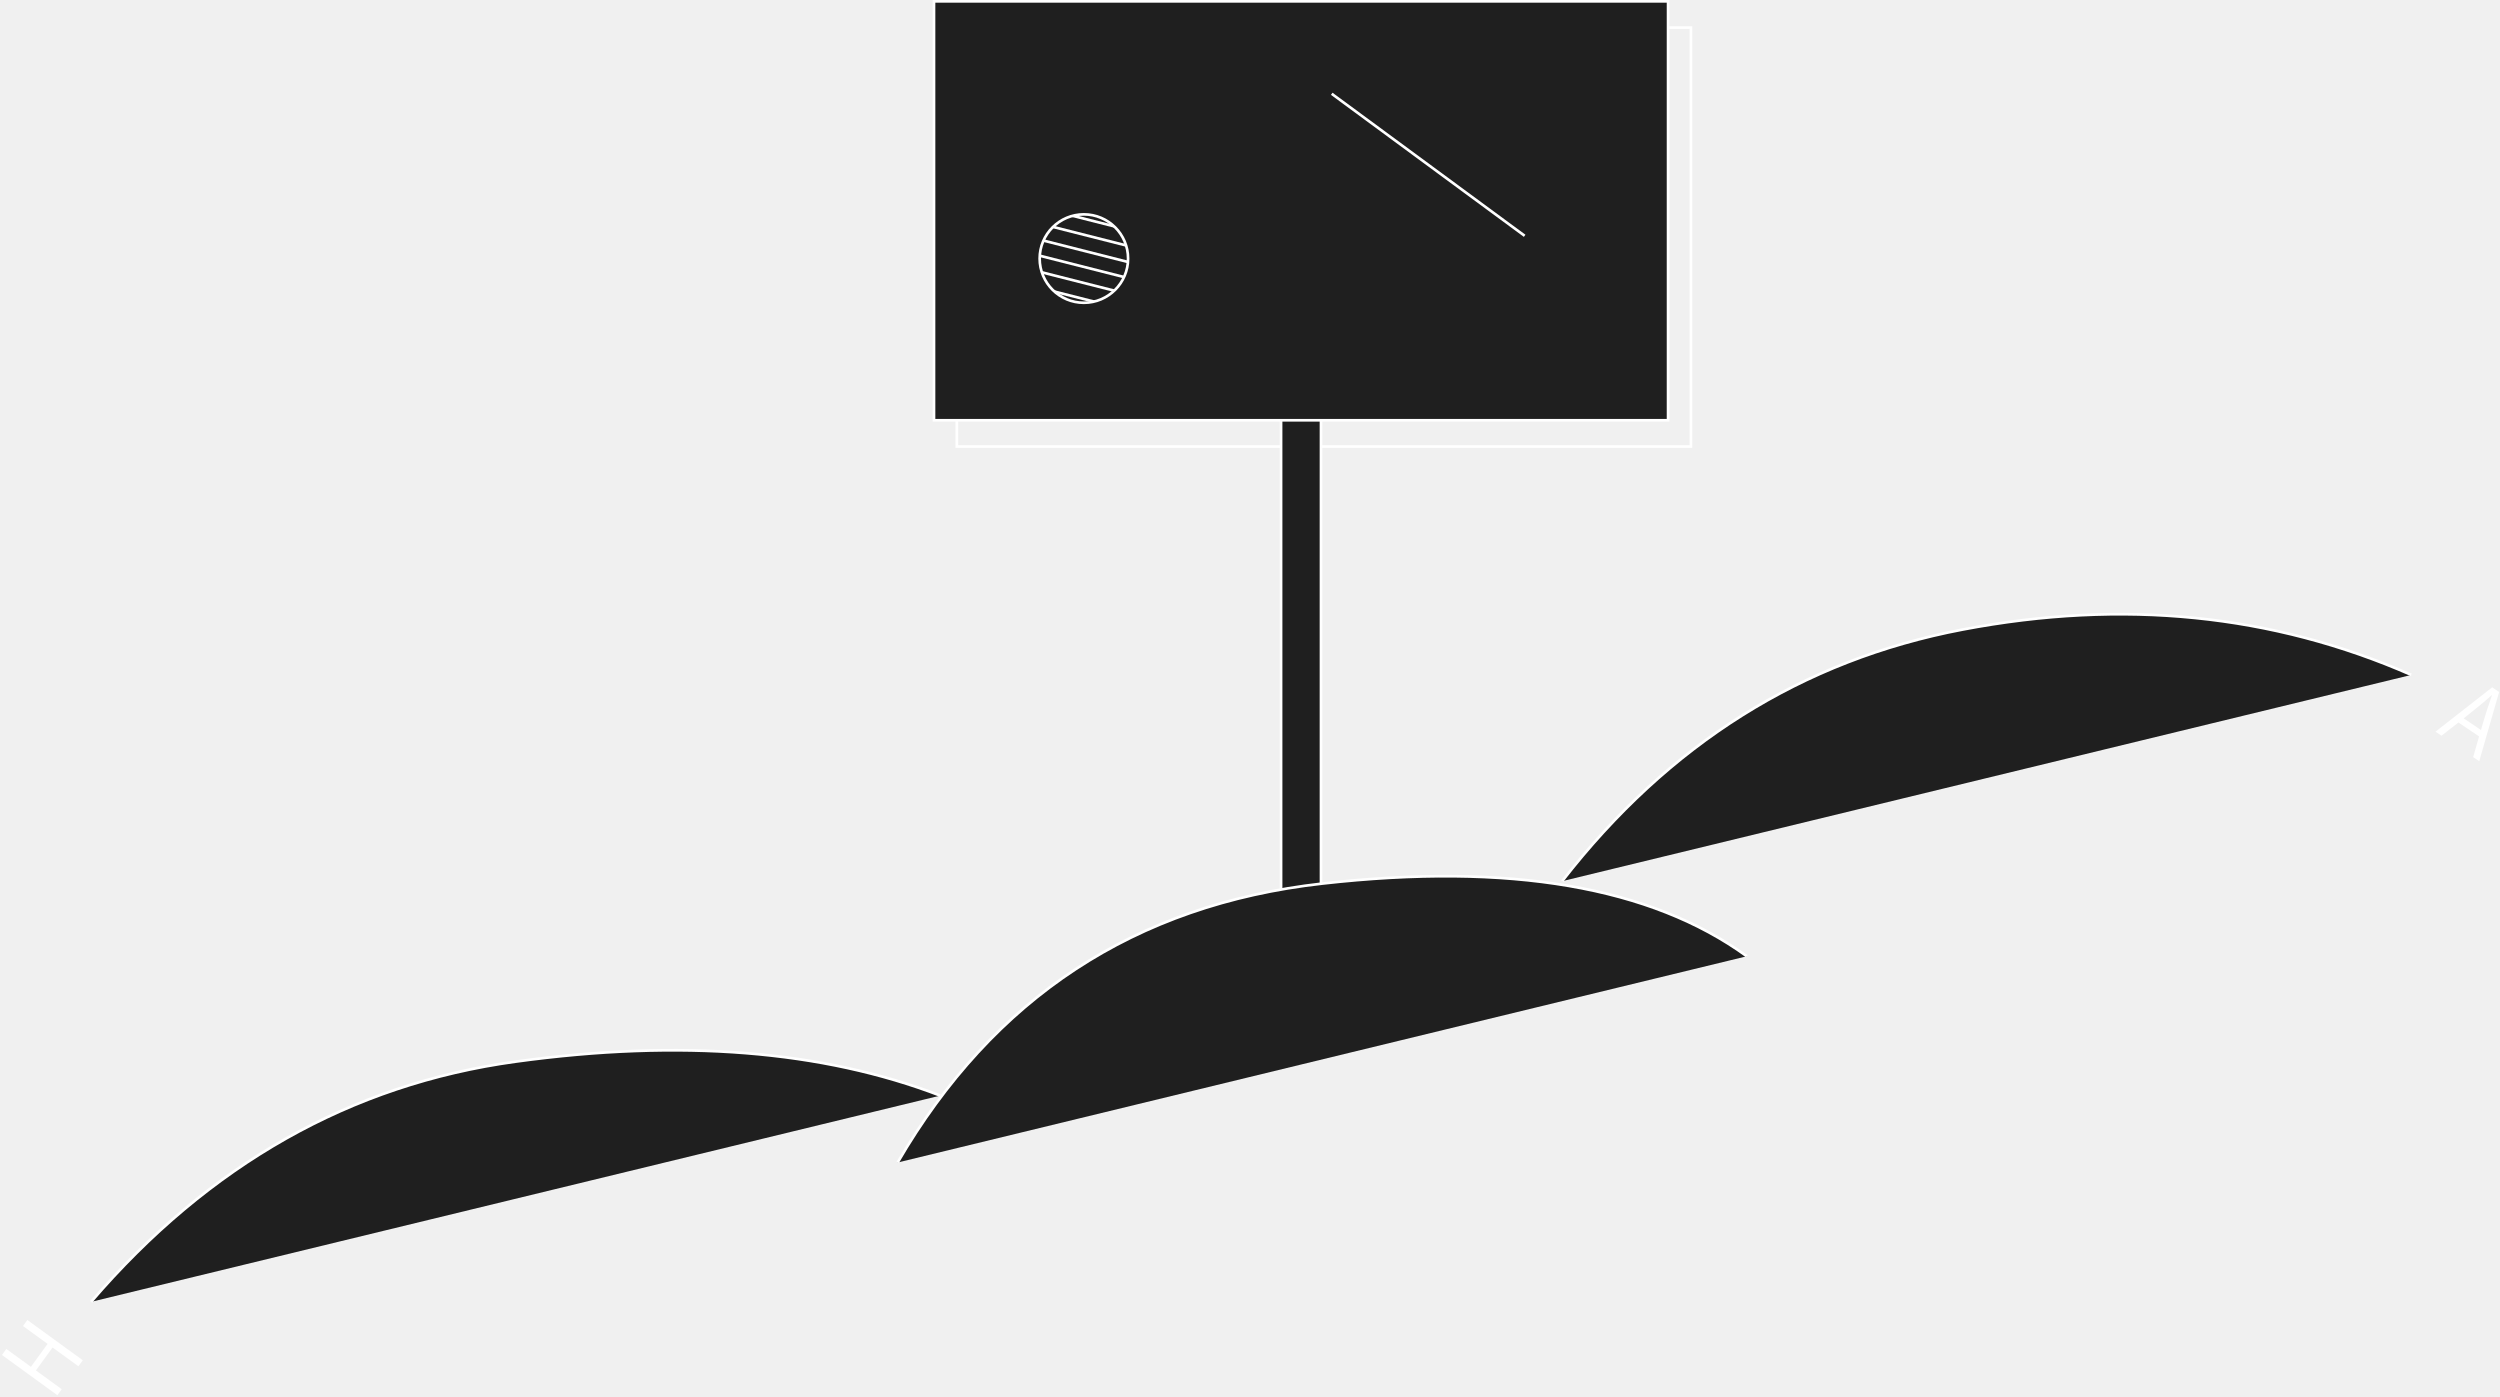
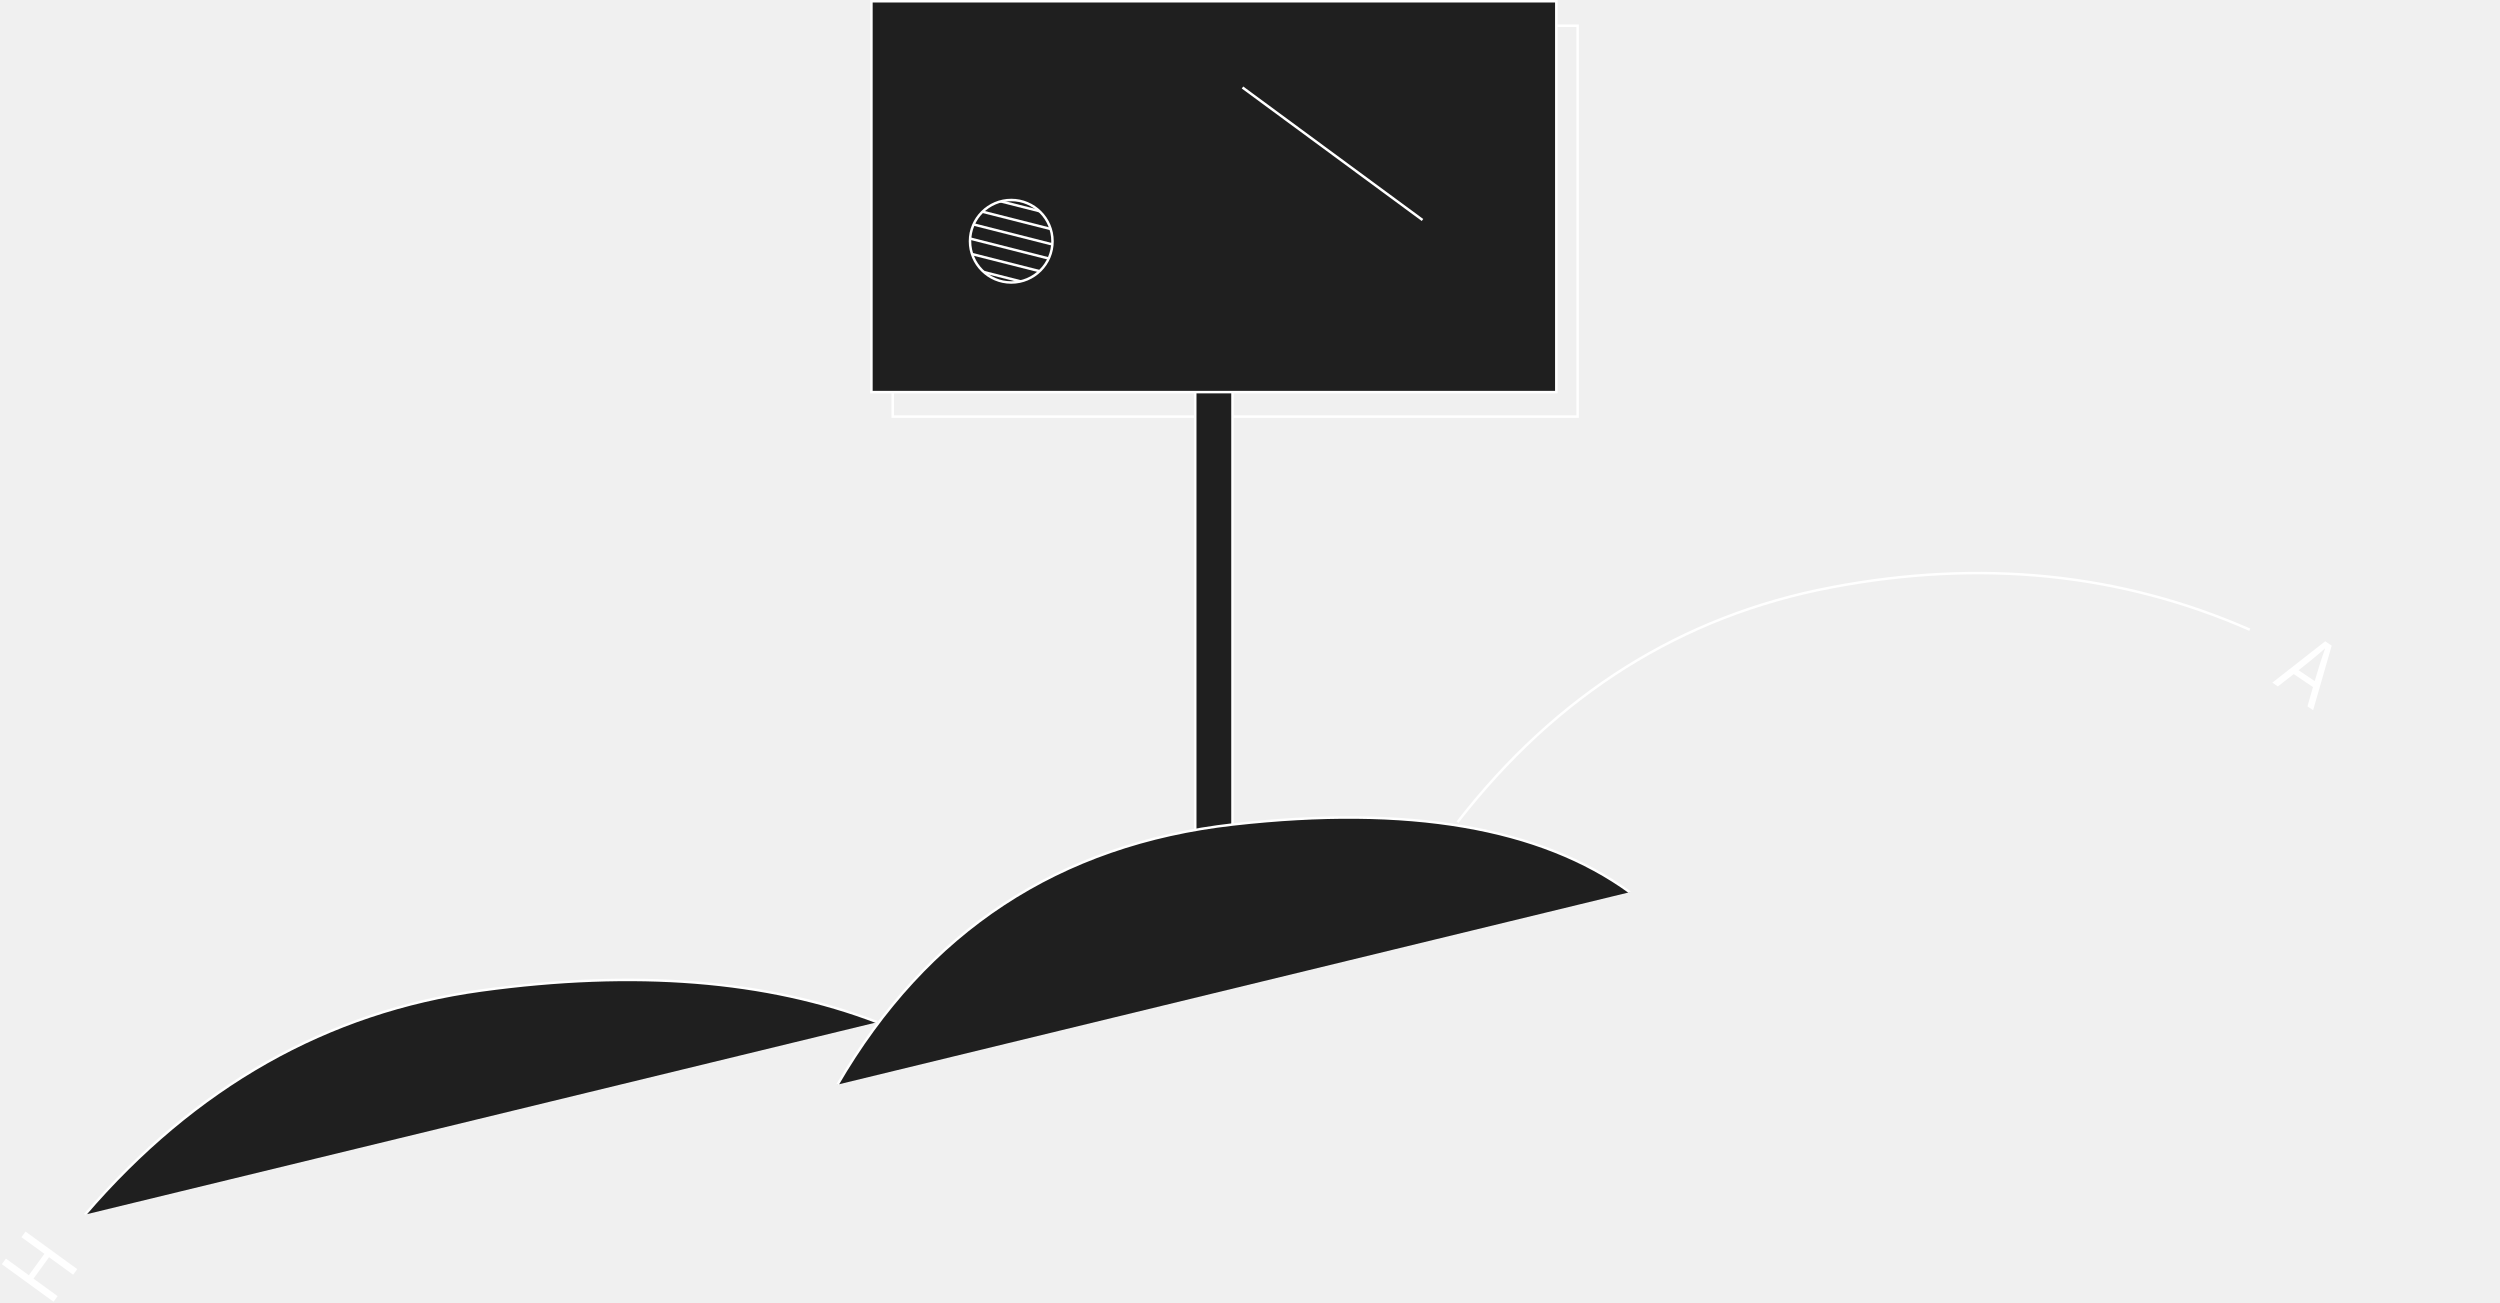
- <svg xmlns="http://www.w3.org/2000/svg" xmlns:xlink="http://www.w3.org/1999/xlink" width="933px" height="521px" viewBox="0 0 933 521" version="1.1">
+ <svg xmlns="http://www.w3.org/2000/svg" xmlns:xlink="http://www.w3.org/1999/xlink" viewBox="0 0 1000 521" version="1.1" id="el_TtCqPekIRsg">
+   <style>@-webkit-keyframes el_pgqwJllib2y_y1INm4jOE_Animation{73.33%{-webkit-transform: scale(0, 0);transform: scale(0, 0);}88.89%{-webkit-transform: scale(1, 1);transform: scale(1, 1);}0%{-webkit-transform: scale(0, 0);transform: scale(0, 0);}100%{-webkit-transform: scale(1, 1);transform: scale(1, 1);}}@keyframes el_pgqwJllib2y_y1INm4jOE_Animation{73.33%{-webkit-transform: scale(0, 0);transform: scale(0, 0);}88.89%{-webkit-transform: scale(1, 1);transform: scale(1, 1);}0%{-webkit-transform: scale(0, 0);transform: scale(0, 0);}100%{-webkit-transform: scale(1, 1);transform: scale(1, 1);}}@-webkit-keyframes el_LjEpNhI1UMk_fpearUCxl_Animation{66.67%{-webkit-transform: scale(0, 0);transform: scale(0, 0);}81.11%{-webkit-transform: scale(1, 1);transform: scale(1, 1);}0%{-webkit-transform: scale(0, 0);transform: scale(0, 0);}100%{-webkit-transform: scale(1, 1);transform: scale(1, 1);}}@keyframes el_LjEpNhI1UMk_fpearUCxl_Animation{66.67%{-webkit-transform: scale(0, 0);transform: scale(0, 0);}81.11%{-webkit-transform: scale(1, 1);transform: scale(1, 1);}0%{-webkit-transform: scale(0, 0);transform: scale(0, 0);}100%{-webkit-transform: scale(1, 1);transform: scale(1, 1);}}@-webkit-keyframes el_2aJxUK0CHwY_Animation{30%{opacity: 0;}63.33%{opacity: 1;}0%{opacity: 0;}100%{opacity: 1;}}@keyframes el_2aJxUK0CHwY_Animation{30%{opacity: 0;}63.33%{opacity: 1;}0%{opacity: 0;}100%{opacity: 1;}}@-webkit-keyframes el_2aJxUK0CHwY_JXRosJ4-Y_Animation{30%{-webkit-transform: rotate(-25deg);transform: rotate(-25deg);}63.33%{-webkit-transform: rotate(0deg);transform: rotate(0deg);}0%{-webkit-transform: rotate(-25deg);transform: rotate(-25deg);}100%{-webkit-transform: rotate(0deg);transform: rotate(0deg);}}@keyframes el_2aJxUK0CHwY_JXRosJ4-Y_Animation{30%{-webkit-transform: rotate(-25deg);transform: rotate(-25deg);}63.33%{-webkit-transform: rotate(0deg);transform: rotate(0deg);}0%{-webkit-transform: rotate(-25deg);transform: rotate(-25deg);}100%{-webkit-transform: rotate(0deg);transform: rotate(0deg);}}@-webkit-keyframes el_UJ8ukq7g2cs_HeOZlITNX_Animation{13.33%{-webkit-transform: translate(0px, 50px);transform: translate(0px, 50px);}37.78%{-webkit-transform: translate(0px, 0px);transform: translate(0px, 0px);}0%{-webkit-transform: translate(0px, 50px);transform: translate(0px, 50px);}100%{-webkit-transform: translate(0px, 0px);transform: translate(0px, 0px);}}@keyframes el_UJ8ukq7g2cs_HeOZlITNX_Animation{13.33%{-webkit-transform: translate(0px, 50px);transform: translate(0px, 50px);}37.78%{-webkit-transform: translate(0px, 0px);transform: translate(0px, 0px);}0%{-webkit-transform: translate(0px, 50px);transform: translate(0px, 50px);}100%{-webkit-transform: translate(0px, 0px);transform: translate(0px, 0px);}}@-webkit-keyframes el_0LHb_BmtYHq_L8rumCg2Y_Animation{6.67%{-webkit-transform: translate(0px, 50px);transform: translate(0px, 50px);}31.11%{-webkit-transform: translate(0px, 0px);transform: translate(0px, 0px);}0%{-webkit-transform: translate(0px, 50px);transform: translate(0px, 50px);}100%{-webkit-transform: translate(0px, 0px);transform: translate(0px, 0px);}}@keyframes el_0LHb_BmtYHq_L8rumCg2Y_Animation{6.67%{-webkit-transform: translate(0px, 50px);transform: translate(0px, 50px);}31.11%{-webkit-transform: translate(0px, 0px);transform: translate(0px, 0px);}0%{-webkit-transform: translate(0px, 50px);transform: translate(0px, 50px);}100%{-webkit-transform: translate(0px, 0px);transform: translate(0px, 0px);}}@-webkit-keyframes el_zuNh5aAXi3e_CLzv1nn91_Animation{0%{-webkit-transform: translate(0px, 50px);transform: translate(0px, 50px);}25.56%{-webkit-transform: translate(0px, 0px);transform: translate(0px, 0px);}100%{-webkit-transform: translate(0px, 0px);transform: translate(0px, 0px);}}@keyframes el_zuNh5aAXi3e_CLzv1nn91_Animation{0%{-webkit-transform: translate(0px, 50px);transform: translate(0px, 50px);}25.56%{-webkit-transform: translate(0px, 0px);transform: translate(0px, 0px);}100%{-webkit-transform: translate(0px, 0px);transform: translate(0px, 0px);}}@-webkit-keyframes el_8eBXzCCyU09_Egkw--lQg_Animation{10%{-webkit-transform: rotate(-45deg);transform: rotate(-45deg);}54.44%{-webkit-transform: rotate(0deg);transform: rotate(0deg);}0%{-webkit-transform: rotate(-45deg);transform: rotate(-45deg);}100%{-webkit-transform: rotate(0deg);transform: rotate(0deg);}}@keyframes el_8eBXzCCyU09_Egkw--lQg_Animation{10%{-webkit-transform: rotate(-45deg);transform: rotate(-45deg);}54.44%{-webkit-transform: rotate(0deg);transform: rotate(0deg);}0%{-webkit-transform: rotate(-45deg);transform: rotate(-45deg);}100%{-webkit-transform: rotate(0deg);transform: rotate(0deg);}}@-webkit-keyframes el_8eBXzCCyU09_Animation{10%{opacity: 0;}54.44%{opacity: 1;}0%{opacity: 0;}100%{opacity: 1;}}@keyframes el_8eBXzCCyU09_Animation{10%{opacity: 0;}54.44%{opacity: 1;}0%{opacity: 0;}100%{opacity: 1;}}#el_TtCqPekIRsg *{-webkit-animation-duration: 3s;animation-duration: 3s;-webkit-animation-timing-function: cubic-bezier(0, 0, 1, 1);animation-timing-function: cubic-bezier(0, 0, 1, 1);}#el_ed5nP4u4SOp{stroke: none;stroke-width: 1;fill: none;}#el_niIRDqIHekk{-webkit-transform: translate(-237px, -185px);transform: translate(-237px, -185px);}#el_YBxzfhqDUDe{-webkit-transform: translate(229px, 185px);transform: translate(229px, 185px);}#el_LznKawZdh6P{stroke: #979797;}#el_Dq15htovEwm{stroke: #FFFFFF;}#el_lNnEnvQNcNe{stroke: #FFFFFF;fill: #1F1F1F;}#el_TfM6dMLMv0o{stroke: #FFFFFF;fill: #1F1F1F;}#el_0LHb_BmtYHq{stroke: #FFFFFF;fill: #1F1F1F;}#el_zuNh5aAXi3e{stroke: #FFFFFF;fill: #1F1F1F;}#el_UJ8ukq7g2cs{stroke: #FFFFFF;}#el_2aJxUK0CHwY{stroke: #FFFFFF;-webkit-animation-name: el_2aJxUK0CHwY_Animation;animation-name: el_2aJxUK0CHwY_Animation;opacity: 1;-webkit-animation-timing-function: cubic-bezier(0, 0, 0.58, 1);animation-timing-function: cubic-bezier(0, 0, 0.58, 1);}#el_8eBXzCCyU09{-webkit-transform: translate(396px, 80px);transform: translate(396px, 80px);-webkit-animation-name: el_8eBXzCCyU09_Animation;animation-name: el_8eBXzCCyU09_Animation;opacity: 1;-webkit-animation-timing-function: cubic-bezier(0, 0, 0.58, 1);animation-timing-function: cubic-bezier(0, 0, 0.58, 1);}#el_RF2-cW-EmO8{stroke: #FFFFFF;}#el_P-XqtTgIUjV{stroke: #FFFFFF;}#el_dfdrgVCqd9q{-webkit-transform: translate(-16px, -7px);transform: translate(-16px, -7px);}#el_LjEpNhI1UMk{fill: #FFFFFF;-webkit-transform: translate(-400.0812px, 228.1186px) rotate(-54deg);transform: translate(-400.0812px, 228.1186px) rotate(-54deg);}#el_pgqwJllib2y{fill: #FFFFFF;-webkit-transform: translate(309.2268px, -475.4853px) rotate(34deg);transform: translate(309.2268px, -475.4853px) rotate(34deg);}#el_8eBXzCCyU09_Egkw--lQg{-webkit-animation-name: el_8eBXzCCyU09_Egkw--lQg_Animation;animation-name: el_8eBXzCCyU09_Egkw--lQg_Animation;-webkit-transform-origin: 50% 50%;transform-origin: 50% 50%;transform-box: fill-box;-webkit-transform: rotate(0deg);transform: rotate(0deg);-webkit-animation-timing-function: cubic-bezier(0, 0, 0.58, 1);animation-timing-function: cubic-bezier(0, 0, 0.58, 1);}#el_zuNh5aAXi3e_CLzv1nn91{-webkit-animation-name: el_zuNh5aAXi3e_CLzv1nn91_Animation;animation-name: el_zuNh5aAXi3e_CLzv1nn91_Animation;-webkit-transform-origin: 50% 50%;transform-origin: 50% 50%;transform-box: fill-box;-webkit-transform: translate(0px, 0px);transform: translate(0px, 0px);-webkit-animation-timing-function: cubic-bezier(0, 0, 0.58, 1);animation-timing-function: cubic-bezier(0, 0, 0.58, 1);}#el_0LHb_BmtYHq_L8rumCg2Y{-webkit-animation-name: el_0LHb_BmtYHq_L8rumCg2Y_Animation;animation-name: el_0LHb_BmtYHq_L8rumCg2Y_Animation;-webkit-transform-origin: 50% 50%;transform-origin: 50% 50%;transform-box: fill-box;-webkit-transform: translate(0px, 0px);transform: translate(0px, 0px);-webkit-animation-timing-function: cubic-bezier(0, 0, 0.58, 1);animation-timing-function: cubic-bezier(0, 0, 0.58, 1);}#el_UJ8ukq7g2cs_HeOZlITNX{-webkit-animation-name: el_UJ8ukq7g2cs_HeOZlITNX_Animation;animation-name: el_UJ8ukq7g2cs_HeOZlITNX_Animation;-webkit-transform-origin: 50% 50%;transform-origin: 50% 50%;transform-box: fill-box;-webkit-transform: translate(0px, 0px);transform: translate(0px, 0px);-webkit-animation-timing-function: cubic-bezier(0, 0, 0.58, 1);animation-timing-function: cubic-bezier(0, 0, 0.58, 1);}#el_2aJxUK0CHwY_JXRosJ4-Y{-webkit-animation-name: el_2aJxUK0CHwY_JXRosJ4-Y_Animation;animation-name: el_2aJxUK0CHwY_JXRosJ4-Y_Animation;-webkit-transform-origin: 50% 50%;transform-origin: 50% 50%;transform-box: fill-box;-webkit-transform: rotate(0deg);transform: rotate(0deg);-webkit-animation-timing-function: cubic-bezier(0, 0, 0.58, 1);animation-timing-function: cubic-bezier(0, 0, 0.58, 1);}#el_LjEpNhI1UMk_fpearUCxl{-webkit-animation-name: el_LjEpNhI1UMk_fpearUCxl_Animation;animation-name: el_LjEpNhI1UMk_fpearUCxl_Animation;-webkit-transform-origin: 50% 50%;transform-origin: 50% 50%;transform-box: fill-box;-webkit-transform: scale(1, 1);transform: scale(1, 1);}#el_pgqwJllib2y_y1INm4jOE{-webkit-animation-name: el_pgqwJllib2y_y1INm4jOE_Animation;animation-name: el_pgqwJllib2y_y1INm4jOE_Animation;-webkit-transform-origin: 50% 50%;transform-origin: 50% 50%;transform-box: fill-box;-webkit-transform: scale(1, 1);transform: scale(1, 1);}</style>
  <defs>
    <circle id="path-1" cx="16.5" cy="16.5" r="16.5" />
  </defs>
-   <g id="Page-1" stroke="none" stroke-width="1" fill="none" fill-rule="evenodd">
-     <g id="Landing" transform="translate(-237, -185)">
-       <g id="Group" transform="translate(229, 185)">
-         <path d="" id="Path-2" stroke="#979797" />
-         <rect id="Rectangle-Copy-2" stroke="#FFFFFF" x="365.088" y="10.298" width="273.961" height="156.347" />
-         <rect id="Rectangle" stroke="#FFFFFF" fill="#1F1F1F" x="486.093" y="123.265" width="14.907" height="256.057" />
-         <rect id="Rectangle-Copy" stroke="#FFFFFF" fill="#1F1F1F" x="356.566" y="0.5" width="273.961" height="156.347" />
-         <path d="M343,433.852 C378.753,372.343 431.572,337.644 501.457,329.756 C571.342,321.869 624.161,330.91 659.914,356.88" id="Path-3" stroke="#FFFFFF" fill="#1F1F1F" />
-         <path d="M42,485.852 C86.084,434.537 138.903,404.653 200.457,396.198 C262.011,387.743 314.83,391.971 358.914,408.88" id="Path-3-Copy-2" stroke="#FFFFFF" fill="#1F1F1F" />
-         <path d="M591,328.852 C630.773,277.655 680.592,246.355 740.457,234.952 C800.322,223.55 856.141,229.192 907.914,251.88" id="Path-3-Copy" stroke="#FFFFFF" fill="#1F1F1F" />
-         <path d="M505,35 L577,88" id="Path-6" stroke="#FFFFFF" />
-         <g id="Group-6" transform="translate(396, 80)">
-           <mask id="mask-2" fill="white">
-             <use xlink:href="#path-1" />
-           </mask>
-           <use id="Oval" stroke="#FFFFFF" xlink:href="#path-1" />
-           <g id="Group-5" mask="url(#mask-2)" stroke="#FFFFFF" stroke-linecap="square">
-             <g transform="translate(-16, -7)">
-               <path d="M0.5,0.5 L75.5,19.5" id="Line" />
-               <path d="M0.5,6.5 L75.5,25.5" id="Line-Copy" />
-               <path d="M0.5,12.5 L75.5,31.5" id="Line-Copy-2" />
-               <path d="M0.5,18.5 L75.5,37.5" id="Line-Copy-3" />
-               <path d="M0.5,24.5 L75.5,43.5" id="Line-Copy-4" />
-               <path d="M0.5,30.5 L75.5,49.5" id="Line-Copy-5" />
+   <g id="el_ed5nP4u4SOp" fill-rule="evenodd">
+     <g id="el_niIRDqIHekk">
+       <g id="el_YBxzfhqDUDe">
+         <path d="" id="el_LznKawZdh6P" />
+         <rect id="el_Dq15htovEwm" x="365.088" y="10.298" width="273.961" height="156.347" />
+         <rect id="el_lNnEnvQNcNe" x="486.093" y="123.265" width="14.907" height="256.057" />
+         <rect id="el_TfM6dMLMv0o" x="356.566" y="0.5" width="273.961" height="156.347" />
+         <g id="el_0LHb_BmtYHq_L8rumCg2Y" data-animator-group="true" data-animator-type="0">
+           <path d="M343,433.852 C378.753,372.343 431.572,337.644 501.457,329.756 C571.342,321.869 624.161,330.91 659.914,356.88" id="el_0LHb_BmtYHq" />
+         </g>
+         <g id="el_zuNh5aAXi3e_CLzv1nn91" data-animator-group="true" data-animator-type="0">
+           <path d="M42,485.852 C86.084,434.537 138.903,404.653 200.457,396.198 C262.011,387.743 314.83,391.971 358.914,408.88" id="el_zuNh5aAXi3e" />
+         </g>
+         <g id="el_UJ8ukq7g2cs_HeOZlITNX" data-animator-group="true" data-animator-type="0">
+           <path d="M591,328.852 C630.773,277.655 680.592,246.355 740.457,234.952 C800.322,223.55 856.141,229.192 907.914,251.88" id="el_UJ8ukq7g2cs" />
+         </g>
+         <g id="el_2aJxUK0CHwY_JXRosJ4-Y" data-animator-group="true" data-animator-type="1">
+           <path d="M505,35 L577,88" id="el_2aJxUK0CHwY" />
+         </g>
+         <g id="el_8eBXzCCyU09_Egkw--lQg" data-animator-group="true" data-animator-type="1">
+           <g id="el_8eBXzCCyU09">
+             <mask id="mask-2" fill="white">
+               <use xlink:href="#path-1" />
+             </mask>
+             <use id="el_RF2-cW-EmO8" xlink:href="#path-1" />
+             <g id="el_P-XqtTgIUjV" mask="url(#mask-2)" stroke-linecap="square">
+               <g id="el_dfdrgVCqd9q">
+                 <path d="M0.5,0.5 L75.5,19.5" id="el_WGW2bJMuDfP" />
+                 <path d="M0.5,6.5 L75.5,25.5" id="el_gwRRnSfd2sN" />
+                 <path d="M0.5,12.5 L75.5,31.5" id="el_4SHUkFjLtid" />
+                 <path d="M0.5,18.5 L75.5,37.5" id="el_8rIgqRN1jUM" />
+                 <path d="M0.5,24.5 L75.5,43.5" id="el_yPwzYDo1IIo" />
+                 <path d="M0.5,30.5 L75.5,49.5" id="el_b3aYPMBnG1-" />
+               </g>
            </g>
          </g>
        </g>
-         <polygon id="H" fill="#FFFFFF" transform="translate(23.8134, 506.6611) rotate(-54) translate(-23.8134, -506.6611) " points="31.877 493.881 31.877 519.441 29.105 519.441 29.105 507.525 18.521 507.525 18.521 519.441 15.749 519.441 15.749 493.881 18.521 493.881 18.521 505.221 29.105 505.221 29.105 493.881" />
-         <path d="M939.345,280.755 L936.861,273.123 L927.573,273.123 L925.089,280.755 L922.389,280.755 L930.669,255.195 L933.801,255.195 L942.081,280.755 L939.345,280.755 Z M928.329,270.747 L936.105,270.747 L935.889,270.099 C934.269,265.095 933.117,261.027 932.253,257.679 L932.181,257.679 C931.353,261.027 930.129,265.095 928.545,270.099 L928.329,270.747 Z" id="A" fill="#FFFFFF" transform="translate(932.2346, 267.975) rotate(34) translate(-932.2346, -267.975) " />
+         <g id="el_LjEpNhI1UMk_fpearUCxl" data-animator-group="true" data-animator-type="2">
+           <polygon id="el_LjEpNhI1UMk" points="31.877 493.881 31.877 519.441 29.105 519.441 29.105 507.525 18.521 507.525 18.521 519.441 15.749 519.441 15.749 493.881 18.521 493.881 18.521 505.221 29.105 505.221 29.105 493.881" />
+         </g>
+         <g id="el_pgqwJllib2y_y1INm4jOE" data-animator-group="true" data-animator-type="2">
+           <path d="M939.345,280.755 L936.861,273.123 L927.573,273.123 L925.089,280.755 L922.389,280.755 L930.669,255.195 L933.801,255.195 L942.081,280.755 L939.345,280.755 Z M928.329,270.747 L936.105,270.747 L935.889,270.099 C934.269,265.095 933.117,261.027 932.253,257.679 L932.181,257.679 C931.353,261.027 930.129,265.095 928.545,270.099 L928.329,270.747 Z" id="el_pgqwJllib2y" />
+         </g>
      </g>
    </g>
  </g>
</svg>
